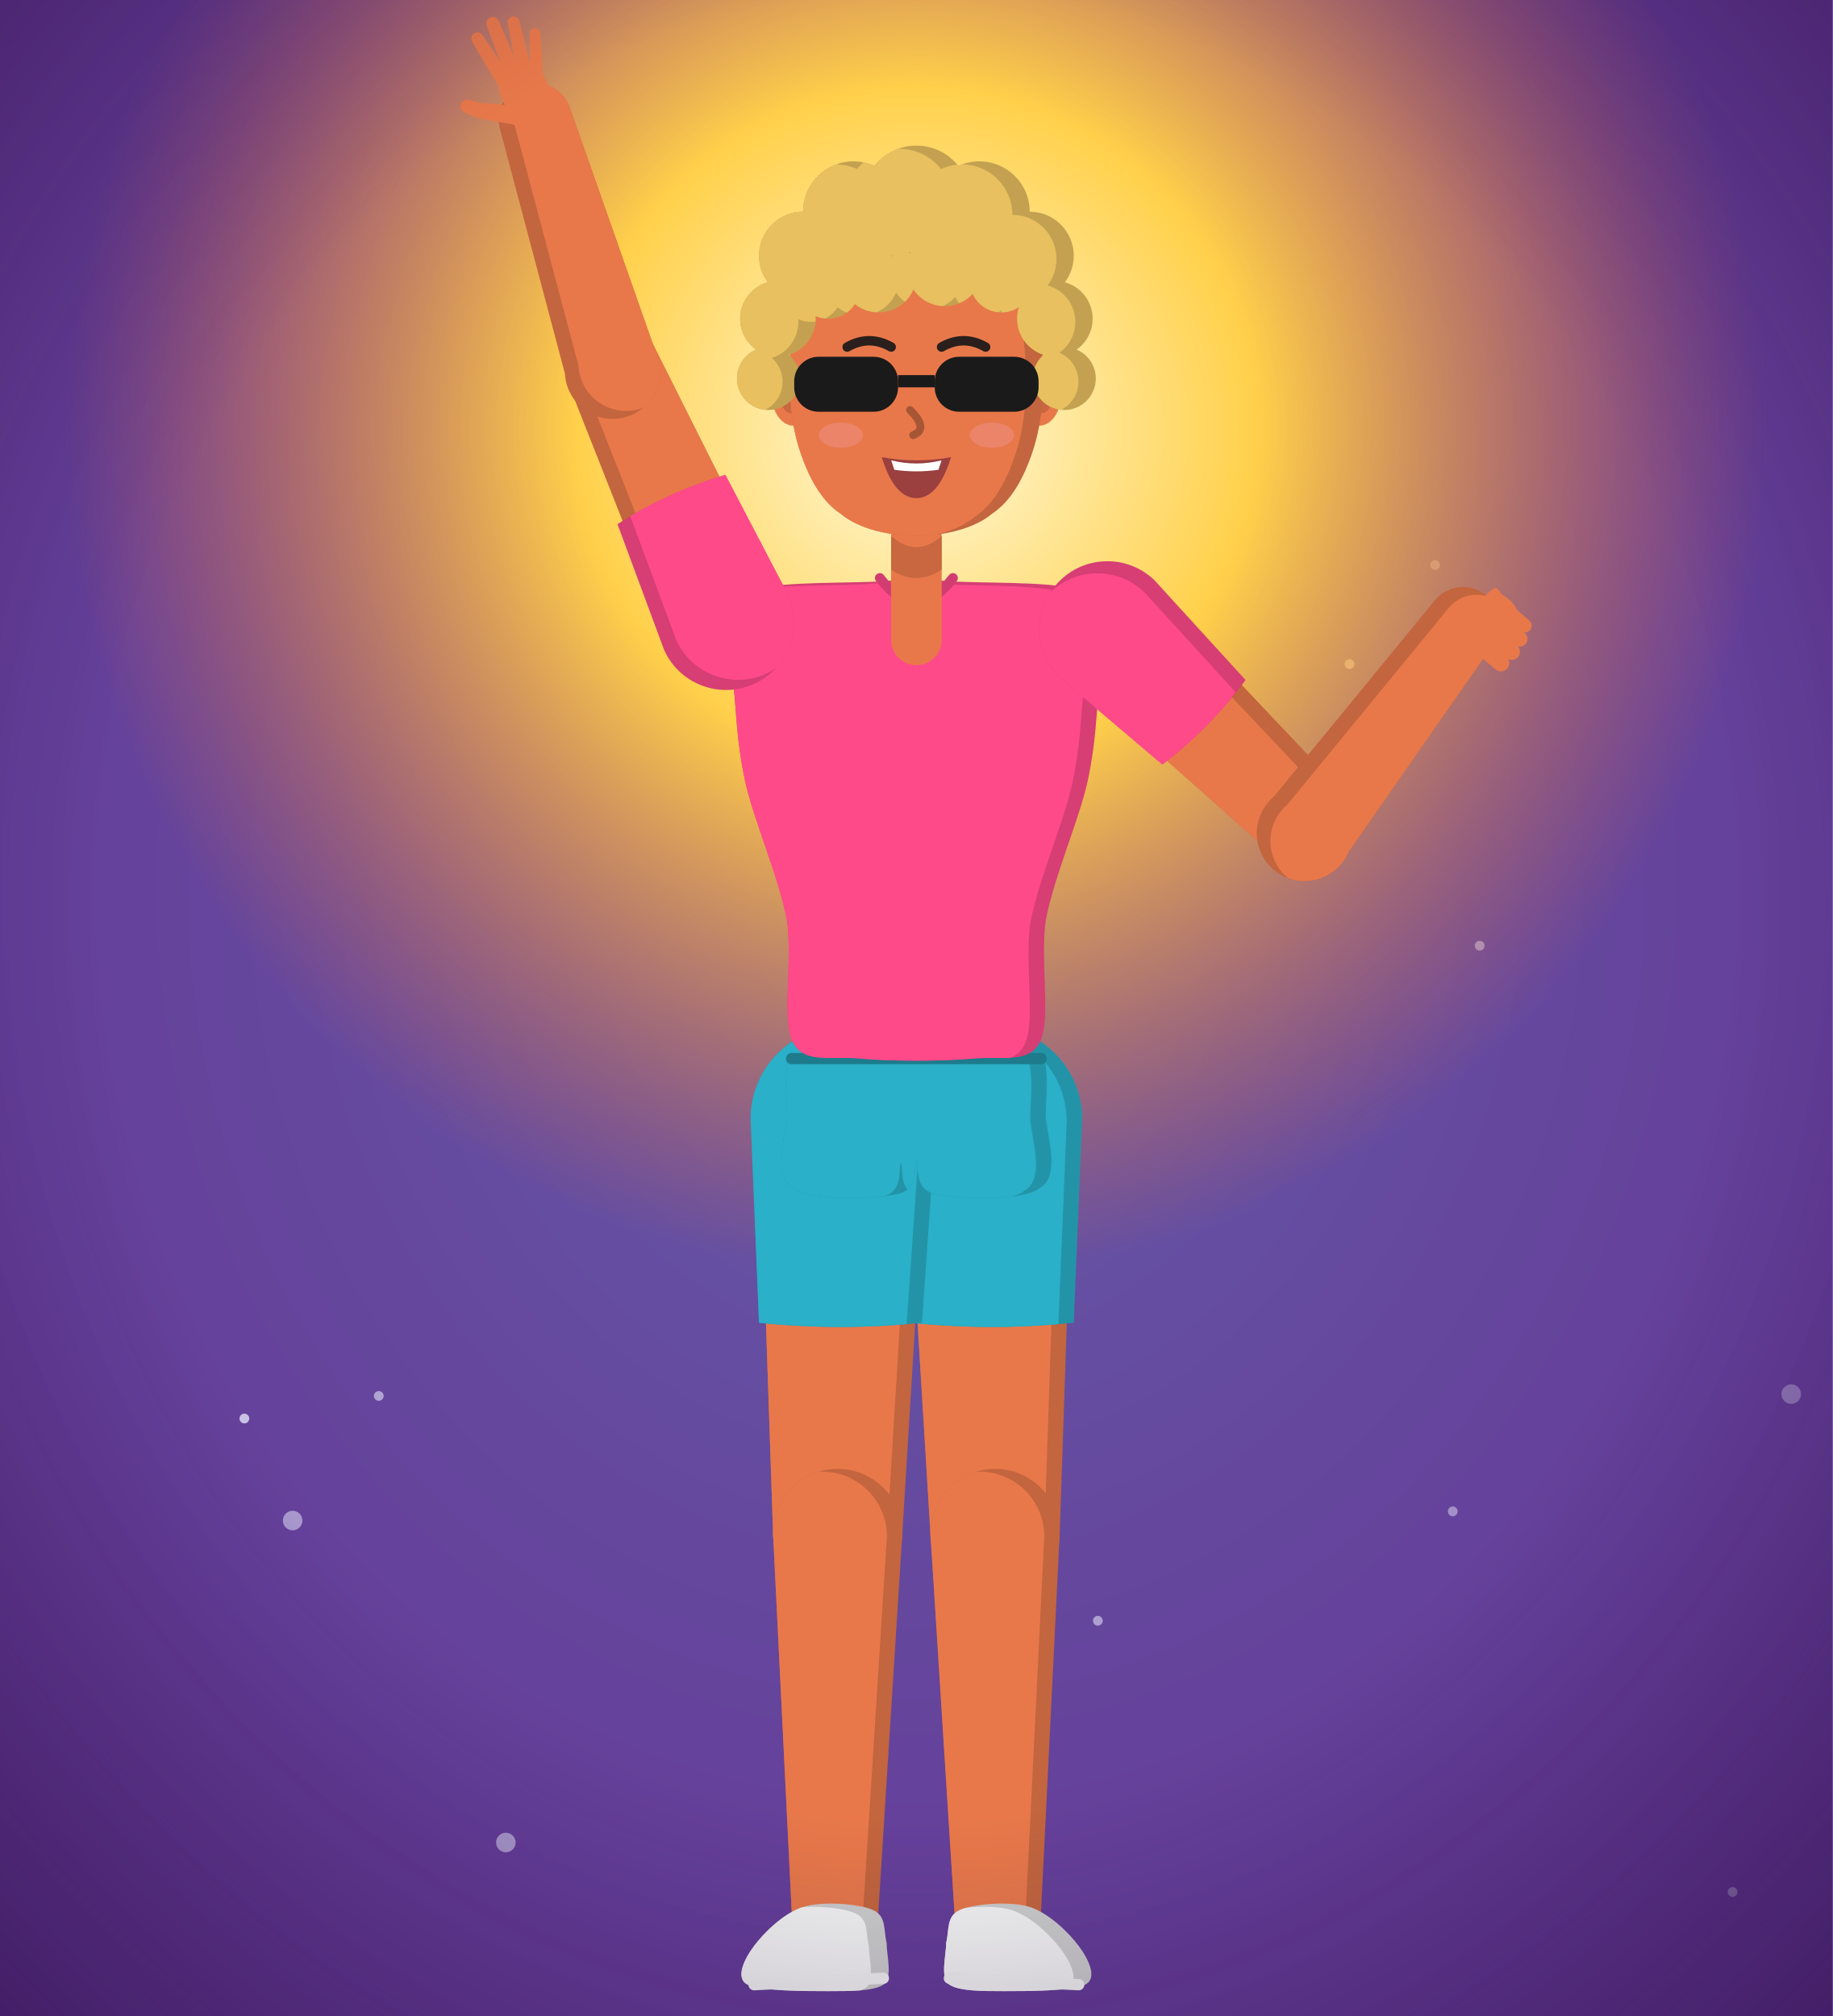
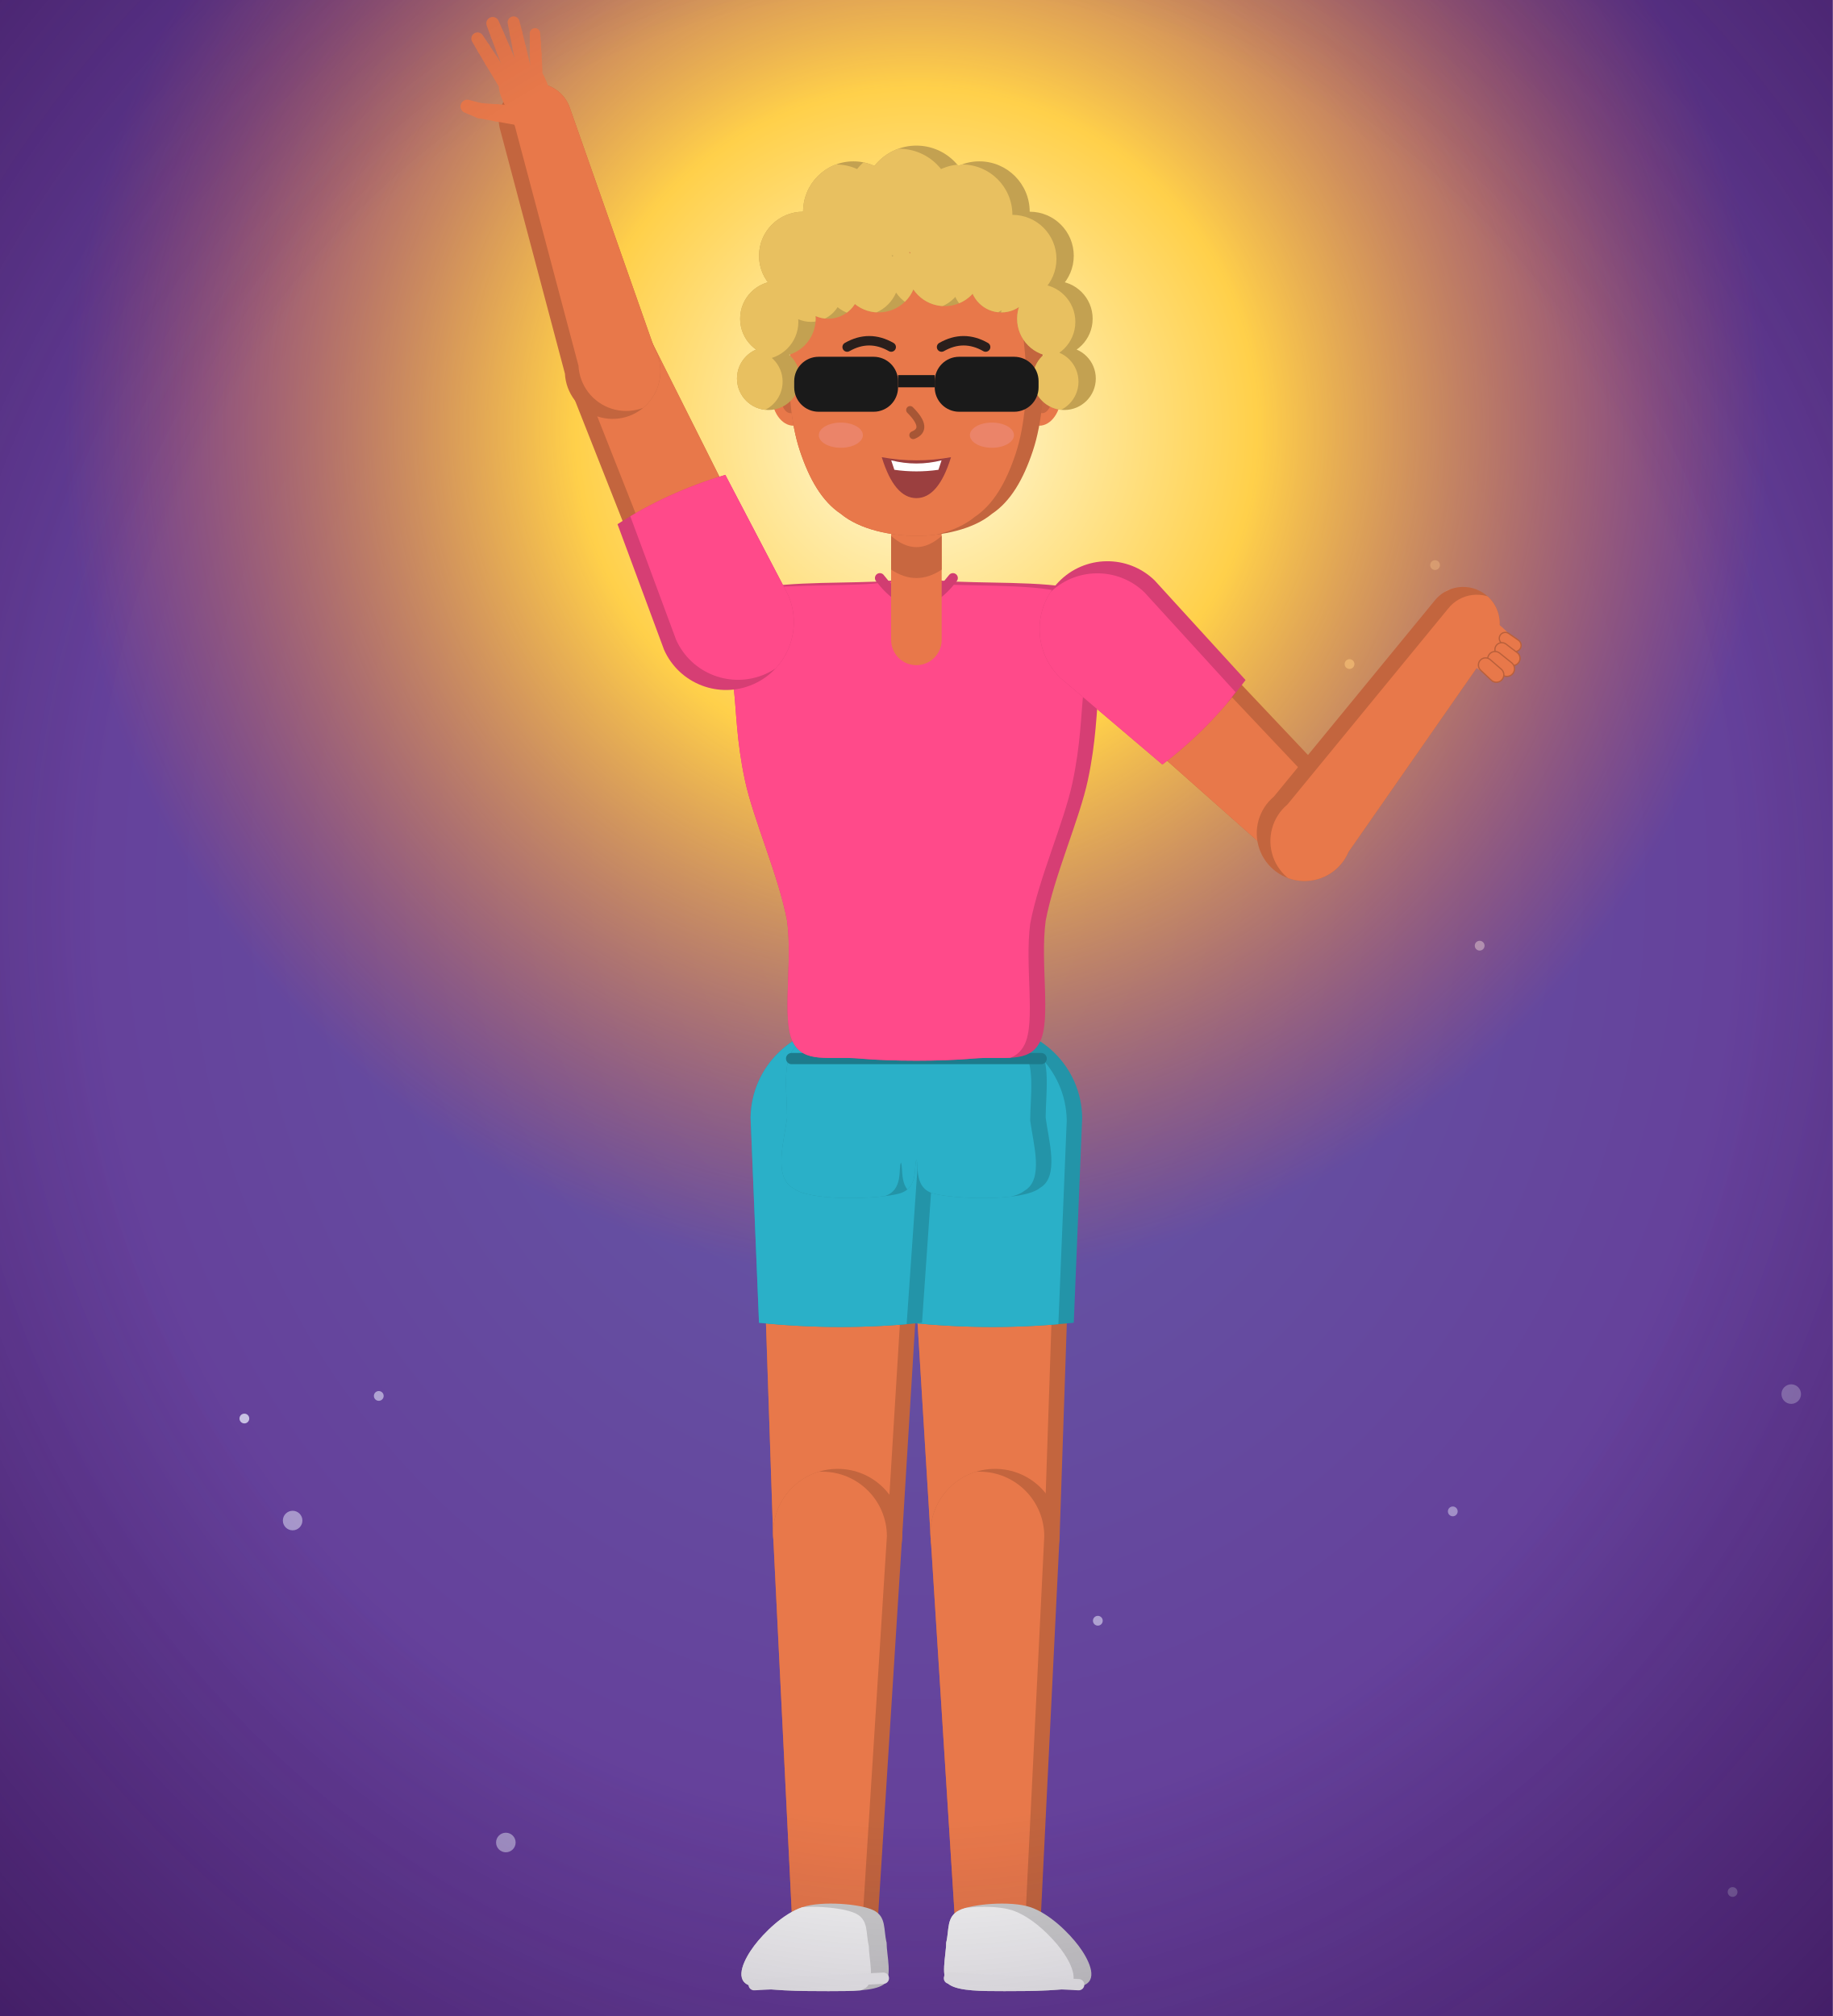
<svg xmlns="http://www.w3.org/2000/svg" viewBox="0 0 300 330" width="300" height="330">
  <defs>
    <radialGradient id="col_lava_lamp_evangelists-bg" cx="50%" cy="44%" r="80%">
      <stop offset="0%" stop-color="#655ca8" stop-opacity="1" />
      <stop offset="100%" stop-color="#652d91" stop-opacity="1" />
    </radialGradient>
    <radialGradient id="col_lava_lamp_evangelists-vg" cx="50%" cy="45%" r="75%">
      <stop offset="60%" stop-color="#1a0a30" stop-opacity="0" />
      <stop offset="100%" stop-color="#1a0a30" stop-opacity="0.45" />
    </radialGradient>
    <radialGradient id="sl-s" cx="50%" cy="50%" r="50%">
      <stop offset="0%" stop-color="#fffbe0" stop-opacity="1" />
      <stop offset="40%" stop-color="#ffd04a" stop-opacity="1" />
      <stop offset="100%" stop-color="#ff6a2a" stop-opacity="0" />
    </radialGradient>
  </defs>
  <rect width="300" height="330" fill="url(#col_lava_lamp_evangelists-bg)" />
  <circle cx="40.0" cy="232.2" r="0.8" fill="#eef2ff" opacity="0.72" />
  <circle cx="242.2" cy="154.8" r="0.8" fill="#eef2ff" opacity="0.44" />
  <circle cx="220.9" cy="108.7" r="0.8" fill="#eef2ff" opacity="0.59" />
  <circle cx="283.6" cy="309.7" r="0.8" fill="#eef2ff" opacity="0.32" />
  <circle cx="293.2" cy="228.2" r="1.6" fill="#eef2ff" opacity="0.32" />
  <circle cx="234.9" cy="92.5" r="0.8" fill="#eef2ff" opacity="0.36" />
  <circle cx="82.8" cy="301.6" r="1.6" fill="#eef2ff" opacity="0.50" />
  <circle cx="166.5" cy="69.5" r="1.6" fill="#eef2ff" opacity="0.74" />
  <circle cx="237.8" cy="247.4" r="0.8" fill="#eef2ff" opacity="0.44" />
  <circle cx="237.6" cy="98.1" r="1.6" fill="#eef2ff" opacity="0.62" />
  <circle cx="62.0" cy="228.5" r="0.8" fill="#eef2ff" opacity="0.54" />
  <circle cx="129.6" cy="133.5" r="0.8" fill="#eef2ff" opacity="0.68" />
  <circle cx="47.9" cy="248.9" r="1.6" fill="#eef2ff" opacity="0.49" />
  <circle cx="179.7" cy="265.3" r="0.8" fill="#eef2ff" opacity="0.53" />
  <circle cx="150" cy="70" r="140" fill="url(#sl-s)" />
  <g id="sl">
    <g data-part="hairBack" transform="translate(150,87.72) rotate(0) scale(46) translate(0,1.92)">
      <g transform="translate(0,-1.92) scale(1.12) translate(0,1.92)" />
    </g>
    <g data-part="thighL" transform="translate(161.96,182.48) rotate(0) scale(46) translate(-0.26,-0.14)">
      <clipPath id="sl-thighLc0">
        <path d="M-0.04,0.16L0.05,1.63A0.23,0.23 0 0 0 0.51,1.63L0.56,0.15A0.3,0.3 0 1 0 -0.04,0.16Z" />
      </clipPath>
      <path d="M-0.04,0.16L0.05,1.63A0.23,0.23 0 0 0 0.51,1.63L0.56,0.15A0.3,0.3 0 1 0 -0.04,0.16Z" fill="#c3653e" />
      <g clip-path="url(#sl-thighLc0)">
        <path d="M-0.04,0.16L0.05,1.63A0.23,0.23 0 0 0 0.51,1.63L0.56,0.15A0.3,0.3 0 1 0 -0.04,0.16Z" fill="#e8784a" transform="translate(-0.055,0.01)" />
      </g>
      <clipPath id="sl-thighLc1">
        <path d="M-0.07,0.16L-0.02,0.88Q0.27,0.91 0.56,0.88L0.59,0.15A0.33,0.33 0 1 0 -0.07,0.16Z" />
      </clipPath>
      <path d="M-0.07,0.16L-0.02,0.88Q0.27,0.91 0.56,0.88L0.59,0.15A0.33,0.33 0 1 0 -0.07,0.16Z" fill="#2394a8" />
      <g clip-path="url(#sl-thighLc1)">
        <path d="M-0.07,0.16L-0.02,0.88Q0.27,0.91 0.56,0.88L0.59,0.15A0.33,0.33 0 1 0 -0.07,0.16Z" fill="#2ab0c8" transform="translate(-0.055,0.01)" />
      </g>
    </g>
    <g data-part="thighR" transform="translate(138.04,182.48) rotate(0) scale(46) translate(0.26,-0.14)">
      <clipPath id="sl-thighRc0">
        <path d="M-0.56,0.15L-0.51,1.63A0.23,0.23 0 0 0 -0.05,1.63L0.04,0.16A0.3,0.3 0 1 0 -0.56,0.15Z" />
      </clipPath>
      <path d="M-0.56,0.15L-0.51,1.63A0.23,0.23 0 0 0 -0.05,1.63L0.04,0.16A0.3,0.3 0 1 0 -0.56,0.15Z" fill="#c3653e" />
      <g clip-path="url(#sl-thighRc0)">
        <path d="M-0.56,0.15L-0.51,1.63A0.23,0.23 0 0 0 -0.05,1.63L0.04,0.16A0.3,0.3 0 1 0 -0.56,0.15Z" fill="#e8784a" transform="translate(-0.055,0.01)" />
      </g>
      <clipPath id="sl-thighRc1">
        <path d="M-0.59,0.15L-0.56,0.88Q-0.27,0.91 0.02,0.88L0.07,0.16A0.33,0.33 0 1 0 -0.59,0.15Z" />
      </clipPath>
      <path d="M-0.59,0.15L-0.56,0.88Q-0.27,0.91 0.02,0.88L0.07,0.16A0.33,0.33 0 1 0 -0.59,0.15Z" fill="#2394a8" />
      <g clip-path="url(#sl-thighRc1)">
        <path d="M-0.59,0.15L-0.56,0.88Q-0.27,0.91 0.02,0.88L0.07,0.16A0.33,0.33 0 1 0 -0.59,0.15Z" fill="#2ab0c8" transform="translate(-0.055,0.01)" />
      </g>
    </g>
    <g data-part="shinL" transform="translate(162.88,250.56) rotate(0) scale(46) translate(-0.28,-1.62)">
      <clipPath id="sl-shinLc0">
        <path d="M0.05,1.63L0.14,3.05A0.15,0.15 0 0 0 0.44,3.05L0.51,1.63A0.23,0.23 0 1 0 0.05,1.63Z" />
      </clipPath>
      <path d="M0.05,1.63L0.14,3.05A0.15,0.15 0 0 0 0.44,3.05L0.51,1.63A0.23,0.23 0 1 0 0.05,1.63Z" fill="#c3653e" />
      <g clip-path="url(#sl-shinLc0)">
        <path d="M0.05,1.63L0.14,3.05A0.15,0.15 0 0 0 0.44,3.05L0.51,1.63A0.23,0.23 0 1 0 0.05,1.63Z" fill="#e8784a" transform="translate(-0.055,0.01)" />
      </g>
    </g>
    <g data-part="shinR" transform="translate(137.12,250.56) rotate(0) scale(46) translate(0.28,-1.62)">
      <clipPath id="sl-shinRc0">
        <path d="M-0.51,1.63L-0.44,3.05A0.15,0.15 0 0 0 -0.14,3.05L-0.05,1.63A0.23,0.23 0 1 0 -0.51,1.63Z" />
      </clipPath>
      <path d="M-0.51,1.63L-0.44,3.05A0.15,0.15 0 0 0 -0.14,3.05L-0.05,1.63A0.23,0.23 0 1 0 -0.51,1.63Z" fill="#c3653e" />
      <g clip-path="url(#sl-shinRc0)">
        <path d="M-0.51,1.63L-0.44,3.05A0.15,0.15 0 0 0 -0.14,3.05L-0.05,1.63A0.23,0.23 0 1 0 -0.51,1.63Z" fill="#e8784a" transform="translate(-0.055,0.01)" />
      </g>
    </g>
    <g data-part="footL" transform="translate(163.34,315.88) rotate(0) scale(46) translate(-0.29,-3.04)">
      <g transform="translate(0.29,3.04) scale(1.15) translate(-0.29,-3.04)">
        <clipPath id="sl-footLc0">
          <path d="M0.17,2.98C0.21,2.96 0.33,2.95 0.39,2.97C0.45,2.99 0.51,3.05 0.54,3.09C0.57,3.13 0.6,3.19 0.56,3.21C0.52,3.23 0.38,3.23 0.31,3.23C0.24,3.23 0.17,3.23 0.14,3.21C0.11,3.19 0.13,3.12 0.13,3.08C0.14,3.04 0.13,3 0.17,2.98Z" />
        </clipPath>
        <path d="M0.17,2.98C0.21,2.96 0.33,2.95 0.39,2.97C0.45,2.99 0.51,3.05 0.54,3.09C0.57,3.13 0.6,3.19 0.56,3.21C0.52,3.23 0.38,3.23 0.31,3.23C0.24,3.23 0.17,3.23 0.14,3.21C0.11,3.19 0.13,3.12 0.13,3.08C0.14,3.04 0.13,3 0.17,2.98Z" fill="#cdcdcd" />
        <g clip-path="url(#sl-footLc0)">
          <path d="M0.17,2.98C0.21,2.96 0.33,2.95 0.39,2.97C0.45,2.99 0.51,3.05 0.54,3.09C0.57,3.13 0.6,3.19 0.56,3.21C0.52,3.23 0.38,3.23 0.31,3.23C0.24,3.23 0.17,3.23 0.14,3.21C0.11,3.19 0.13,3.12 0.13,3.08C0.14,3.04 0.13,3 0.17,2.98Z" fill="#f4f4f4" transform="translate(-0.055,0.01)" />
        </g>
        <path d="M0.14,3.19L0.54,3.21" fill="none" stroke="#f2f2f2" stroke-width="0.035" stroke-linecap="round" />
      </g>
    </g>
    <g data-part="footR" transform="translate(136.66,315.88) rotate(0) scale(46) translate(0.29,-3.04)">
      <g transform="translate(-0.29,3.04) scale(1.15) translate(0.29,-3.04)">
        <clipPath id="sl-footRc0">
          <path d="M-0.17,2.98C-0.21,2.96 -0.33,2.95 -0.39,2.97C-0.45,2.99 -0.51,3.05 -0.54,3.09C-0.57,3.13 -0.6,3.19 -0.56,3.21C-0.52,3.23 -0.38,3.23 -0.31,3.23C-0.24,3.23 -0.17,3.23 -0.14,3.21C-0.11,3.19 -0.13,3.12 -0.13,3.08C-0.14,3.04 -0.13,3 -0.17,2.98Z" />
        </clipPath>
        <path d="M-0.17,2.98C-0.21,2.96 -0.33,2.95 -0.39,2.97C-0.45,2.99 -0.51,3.05 -0.54,3.09C-0.57,3.13 -0.6,3.19 -0.56,3.21C-0.52,3.23 -0.38,3.23 -0.31,3.23C-0.24,3.23 -0.17,3.23 -0.14,3.21C-0.11,3.19 -0.13,3.12 -0.13,3.08C-0.14,3.04 -0.13,3 -0.17,2.98Z" fill="#cdcdcd" />
        <g clip-path="url(#sl-footRc0)">
          <path d="M-0.17,2.98C-0.21,2.96 -0.33,2.95 -0.39,2.97C-0.45,2.99 -0.51,3.05 -0.54,3.09C-0.57,3.13 -0.6,3.19 -0.56,3.21C-0.52,3.23 -0.38,3.23 -0.31,3.23C-0.24,3.23 -0.17,3.23 -0.14,3.21C-0.11,3.19 -0.13,3.12 -0.13,3.08C-0.14,3.04 -0.13,3 -0.17,2.98Z" fill="#f4f4f4" transform="translate(-0.055,0.01)" />
        </g>
        <path d="M-0.14,3.19L-0.54,3.21" fill="none" stroke="#f2f2f2" stroke-width="0.035" stroke-linecap="round" />
      </g>
    </g>
    <g data-part="pelvis" transform="translate(150,176.04) rotate(0) scale(46) translate(0,0)">
      <clipPath id="sl-pelvisc0">
        <path d="M0.2,-0.12C0.31,-0.12 0.39,-0.15 0.43,-0.1C0.48,-0.06 0.46,0.07 0.46,0.15C0.47,0.23 0.51,0.36 0.44,0.4C0.38,0.45 0.13,0.44 0.06,0.42C-0.01,0.4 0.01,0.32 0,0.3C-0.01,0.28 0.01,0.28 0,0.3C-0.01,0.32 0.01,0.4 -0.06,0.42C-0.13,0.44 -0.38,0.45 -0.44,0.4C-0.51,0.36 -0.47,0.23 -0.46,0.15C-0.46,0.07 -0.48,-0.06 -0.43,-0.1C-0.39,-0.15 -0.31,-0.12 -0.2,-0.12C-0.09,-0.12 0.09,-0.12 0.2,-0.12Z" />
      </clipPath>
      <path d="M0.2,-0.12C0.31,-0.12 0.39,-0.15 0.43,-0.1C0.48,-0.06 0.46,0.07 0.46,0.15C0.47,0.23 0.51,0.36 0.44,0.4C0.38,0.45 0.13,0.44 0.06,0.42C-0.01,0.4 0.01,0.32 0,0.3C-0.01,0.28 0.01,0.28 0,0.3C-0.01,0.32 0.01,0.4 -0.06,0.42C-0.13,0.44 -0.38,0.45 -0.44,0.4C-0.51,0.36 -0.47,0.23 -0.46,0.15C-0.46,0.07 -0.48,-0.06 -0.43,-0.1C-0.39,-0.15 -0.31,-0.12 -0.2,-0.12C-0.09,-0.12 0.09,-0.12 0.2,-0.12Z" fill="#2394a8" />
      <g clip-path="url(#sl-pelvisc0)">
        <path d="M0.2,-0.12C0.31,-0.12 0.39,-0.15 0.43,-0.1C0.48,-0.06 0.46,0.07 0.46,0.15C0.47,0.23 0.51,0.36 0.44,0.4C0.38,0.45 0.13,0.44 0.06,0.42C-0.01,0.4 0.01,0.32 0,0.3C-0.01,0.28 0.01,0.28 0,0.3C-0.01,0.32 0.01,0.4 -0.06,0.42C-0.13,0.44 -0.38,0.45 -0.44,0.4C-0.51,0.36 -0.47,0.23 -0.46,0.15C-0.46,0.07 -0.48,-0.06 -0.43,-0.1C-0.39,-0.15 -0.31,-0.12 -0.2,-0.12C-0.09,-0.12 0.09,-0.12 0.2,-0.12Z" fill="#2ab0c8" transform="translate(-0.055,0.01)" />
      </g>
      <path d="M-0.444,-0.06L0.444,-0.06" fill="none" stroke="#1d7b8c" stroke-width="0.04" stroke-linecap="round" />
    </g>
    <g data-part="torso" transform="translate(150,176.04) rotate(0) scale(46) translate(0,0)">
      <clipPath id="sl-torsoc0">
        <path d="M0.1,-1.76C0.21,-1.75 0.47,-1.76 0.57,-1.73C0.67,-1.7 0.68,-1.66 0.69,-1.6C0.7,-1.54 0.66,-1.47 0.65,-1.38C0.64,-1.29 0.64,-1.19 0.61,-1.05C0.58,-0.91 0.49,-0.71 0.46,-0.55C0.44,-0.4 0.48,-0.2 0.44,-0.12C0.4,-0.04 0.31,-0.07 0.2,-0.06C0.09,-0.05 -0.09,-0.05 -0.2,-0.06C-0.31,-0.07 -0.4,-0.04 -0.44,-0.12C-0.48,-0.2 -0.44,-0.4 -0.46,-0.55C-0.49,-0.71 -0.58,-0.91 -0.61,-1.05C-0.64,-1.19 -0.64,-1.29 -0.65,-1.38C-0.66,-1.47 -0.7,-1.54 -0.69,-1.6C-0.68,-1.66 -0.67,-1.7 -0.57,-1.73C-0.47,-1.76 -0.21,-1.75 -0.1,-1.76C0.01,-1.77 -0.01,-1.77 0.1,-1.76Z" />
      </clipPath>
      <path d="M0.1,-1.76C0.21,-1.75 0.47,-1.76 0.57,-1.73C0.67,-1.7 0.68,-1.66 0.69,-1.6C0.7,-1.54 0.66,-1.47 0.65,-1.38C0.64,-1.29 0.64,-1.19 0.61,-1.05C0.58,-0.91 0.49,-0.71 0.46,-0.55C0.44,-0.4 0.48,-0.2 0.44,-0.12C0.4,-0.04 0.31,-0.07 0.2,-0.06C0.09,-0.05 -0.09,-0.05 -0.2,-0.06C-0.31,-0.07 -0.4,-0.04 -0.44,-0.12C-0.48,-0.2 -0.44,-0.4 -0.46,-0.55C-0.49,-0.71 -0.58,-0.91 -0.61,-1.05C-0.64,-1.19 -0.64,-1.29 -0.65,-1.38C-0.66,-1.47 -0.7,-1.54 -0.69,-1.6C-0.68,-1.66 -0.67,-1.7 -0.57,-1.73C-0.47,-1.76 -0.21,-1.75 -0.1,-1.76C0.01,-1.77 -0.01,-1.77 0.1,-1.76Z" fill="#d63e74" />
      <g clip-path="url(#sl-torsoc0)">
        <path d="M0.1,-1.76C0.21,-1.75 0.47,-1.76 0.57,-1.73C0.67,-1.7 0.68,-1.66 0.69,-1.6C0.7,-1.54 0.66,-1.47 0.65,-1.38C0.64,-1.29 0.64,-1.19 0.61,-1.05C0.58,-0.91 0.49,-0.71 0.46,-0.55C0.44,-0.4 0.48,-0.2 0.44,-0.12C0.4,-0.04 0.31,-0.07 0.2,-0.06C0.09,-0.05 -0.09,-0.05 -0.2,-0.06C-0.31,-0.07 -0.4,-0.04 -0.44,-0.12C-0.48,-0.2 -0.44,-0.4 -0.46,-0.55C-0.49,-0.71 -0.58,-0.91 -0.61,-1.05C-0.64,-1.19 -0.64,-1.29 -0.65,-1.38C-0.66,-1.47 -0.7,-1.54 -0.69,-1.6C-0.68,-1.66 -0.67,-1.7 -0.57,-1.73C-0.47,-1.76 -0.21,-1.75 -0.1,-1.76C0.01,-1.77 -0.01,-1.77 0.1,-1.76Z" fill="#ff4a8a" transform="translate(-0.055,0.01)" />
      </g>
      <path d="M-0.13,-1.77Q0,-1.6 0.13,-1.77" fill="none" stroke="#d13d71" stroke-width="0.035" stroke-linecap="round" />
    </g>
    <g data-part="neck" transform="translate(150,96) rotate(0) scale(46) translate(0,1.74)">
      <path d="M0.09,-1.55L0.09,-1.92A0.09,0.09 0 1 0 -0.09,-1.92L-0.09,-1.55A0.09,0.09 0 0 0 0.09,-1.55Z" fill="#e8784a" />
      <path d="M-0.09,-1.92Q0,-1.84 0.09,-1.92L0.09,-1.8Q0,-1.74 -0.09,-1.8Z" fill="#c86740" />
    </g>
    <g data-part="upperL" transform="translate(180.82,102.44) rotate(-40) scale(46) translate(-0.67,1.6)">
      <clipPath id="sl-upperLc0">
        <path d="M0.46,-1.57L0.61,-0.56A0.17,0.17 0 0 0 0.94,-0.59L0.88,-1.61A0.21,0.21 0 1 0 0.46,-1.57Z" />
      </clipPath>
      <path d="M0.46,-1.57L0.61,-0.56A0.17,0.17 0 0 0 0.94,-0.59L0.88,-1.61A0.21,0.21 0 1 0 0.46,-1.57Z" fill="#c3653e" />
      <g clip-path="url(#sl-upperLc0)">
        <path d="M0.46,-1.57L0.61,-0.56A0.17,0.17 0 0 0 0.94,-0.59L0.88,-1.61A0.21,0.21 0 1 0 0.46,-1.57Z" fill="#e8784a" transform="translate(-0.055,0.01)" />
      </g>
      <clipPath id="sl-upperLc1">
        <path d="M0.43,-1.56L0.51,-1.09Q0.72,-1.08 0.93,-1.13L0.91,-1.61A0.24,0.24 0 1 0 0.43,-1.56Z" />
      </clipPath>
      <path d="M0.43,-1.56L0.51,-1.09Q0.72,-1.08 0.93,-1.13L0.91,-1.61A0.24,0.24 0 1 0 0.43,-1.56Z" fill="#d63e74" />
      <g clip-path="url(#sl-upperLc1)">
        <path d="M0.43,-1.56L0.51,-1.09Q0.72,-1.08 0.93,-1.13L0.91,-1.61A0.24,0.24 0 1 0 0.43,-1.56Z" fill="#ff4a8a" transform="translate(-0.055,0.01)" />
      </g>
    </g>
    <g data-part="upperR" transform="translate(119.18,102.44) rotate(150) scale(46) translate(0.67,1.6)">
      <clipPath id="sl-upperRc0">
        <path d="M-0.88,-1.61L-0.94,-0.59A0.17,0.17 0 0 0 -0.61,-0.56L-0.46,-1.57A0.21,0.21 0 1 0 -0.88,-1.61Z" />
      </clipPath>
      <path d="M-0.88,-1.61L-0.94,-0.59A0.17,0.17 0 0 0 -0.61,-0.56L-0.46,-1.57A0.21,0.21 0 1 0 -0.88,-1.61Z" fill="#c3653e" />
      <g clip-path="url(#sl-upperRc0)">
        <path d="M-0.88,-1.61L-0.94,-0.59A0.17,0.17 0 0 0 -0.61,-0.56L-0.46,-1.57A0.21,0.21 0 1 0 -0.88,-1.61Z" fill="#e8784a" transform="translate(-0.055,0.01)" />
      </g>
      <clipPath id="sl-upperRc1">
        <path d="M-0.91,-1.61L-0.93,-1.13Q-0.72,-1.08 -0.51,-1.09L-0.43,-1.56A0.24,0.24 0 1 0 -0.91,-1.61Z" />
      </clipPath>
      <path d="M-0.91,-1.61L-0.93,-1.13Q-0.72,-1.08 -0.51,-1.09L-0.43,-1.56A0.24,0.24 0 1 0 -0.91,-1.61Z" fill="#d63e74" />
      <g clip-path="url(#sl-upperRc1)">
        <path d="M-0.91,-1.61L-0.93,-1.13Q-0.72,-1.08 -0.51,-1.09L-0.43,-1.56A0.24,0.24 0 1 0 -0.91,-1.61Z" fill="#ff4a8a" transform="translate(-0.055,0.01)" />
      </g>
    </g>
    <g data-part="foreL" transform="translate(214.5,135.43) rotate(-140) scale(46) translate(-0.77,0.58)">
      <clipPath id="sl-foreLc0">
        <path d="M0.61,-0.56L0.69,0.33A0.13,0.13 0 0 0 0.95,0.32L0.94,-0.58A0.17,0.17 0 1 0 0.61,-0.56Z" />
      </clipPath>
      <path d="M0.61,-0.56L0.69,0.33A0.13,0.13 0 0 0 0.95,0.32L0.94,-0.58A0.17,0.17 0 1 0 0.61,-0.56Z" fill="#c3653e" />
      <g clip-path="url(#sl-foreLc0)">
        <path d="M0.61,-0.56L0.69,0.33A0.13,0.13 0 0 0 0.95,0.32L0.94,-0.58A0.17,0.17 0 1 0 0.61,-0.56Z" fill="#e8784a" transform="translate(-0.055,0.01)" />
      </g>
    </g>
    <g data-part="foreR" transform="translate(99.7,59.51) rotate(160) scale(46) translate(0.77,0.58)">
      <clipPath id="sl-foreRc0">
        <path d="M-0.94,-0.58L-0.95,0.32A0.13,0.13 0 0 0 -0.69,0.33L-0.61,-0.56A0.17,0.17 0 1 0 -0.94,-0.58Z" />
      </clipPath>
      <path d="M-0.94,-0.58L-0.95,0.32A0.13,0.13 0 0 0 -0.69,0.33L-0.61,-0.56A0.17,0.17 0 1 0 -0.94,-0.58Z" fill="#c3653e" />
      <g clip-path="url(#sl-foreRc0)">
        <path d="M-0.94,-0.58L-0.95,0.32A0.13,0.13 0 0 0 -0.69,0.33L-0.61,-0.56A0.17,0.17 0 1 0 -0.94,-0.58Z" fill="#e8784a" transform="translate(-0.055,0.01)" />
      </g>
    </g>
    <g data-part="handL" transform="translate(239.35,102.23) rotate(-140) scale(46) translate(-0.82,-0.32)">
      <g transform="translate(0.82,0.32) scale(-0.98,0.98)">
        <g transform="scale(0.0042)">
-           <path d="M0,-13C2.67,-22 11,-16 16,-16C21,-16 27.17,-16.67 30,-13C32.83,-9.33 32.67,-1.17 33,6C33.33,13.17 33.17,24.17 32,30C30.83,35.83 29.67,39 26,41C22.33,43 14.33,42.5 10,42C5.67,41.5 1.67,47.17 -0,38C-1.67,28.83 -2.67,-4 0,-13Z" fill="#e8784a" />
-           <path d="M24,3.2L47,3.2A7.2,7.2 0 1 0 47,-11.2L24,-11.2A7.2,7.2 0 0 0 24,3.2Z" fill="#e8784a" />
-           <path d="M24,16.5L48,16.5A7,7 0 1 0 48,2.5L24,2.5A7,7 0 0 0 24,16.5Z" fill="#e8784a" />
-           <path d="M23,29.2L46,29.2A6.7,6.7 0 1 0 46,15.8L23,15.8A6.7,6.7 0 0 0 23,29.2Z" fill="#e8784a" />
-           <path d="M22,40L42,40A6,6 0 1 0 42,28L22,28A6,6 0 0 0 22,40Z" fill="#e8784a" />
-           <path d="M25.59,-7.52L26.59,-27.57A8.6,8.6 0 0 0 9.5,-29.28L6.51,-9.43A9.6,9.6 0 1 0 25.59,-7.52Z" fill="#e8784a" />
-           <path d="M26.56,-27.15L27.76,-39.23A7.8,7.8 0 0 0 12.41,-41.79L9.63,-29.97A8.6,8.6 0 1 0 26.56,-27.15Z" fill="#e8784a" />
-           <path d="M27.8,-39.81L28,-47.83A7,7 0 0 0 14.17,-49.55L12.39,-41.73A7.8,7.8 0 1 0 27.8,-39.81Z" fill="#e8784a" />
+           <path d="M-0,15.5C-3,9.67 -2,-9.25 0,-15C2,-20.75 7,-18 12,-19C17,-20 25.17,-21 30,-21C34.83,-21 38.17,-20.5 41,-19C43.83,-17.5 45.5,-14.67 47,-12C48.5,-9.33 49.67,-6 50,-3C50.33,0 49.83,3.17 49,6C48.17,8.83 47,11.75 45,14C43,16.25 41.5,18.5 37,19.5C32.5,20.5 24.17,20.67 18,20C11.83,19.33 3,21.33 -0,15.5Z" fill="#e8784a" />
+           <path d="M39.85,20.3L46.15,20.47A5.03,5.03 0 0 0 46.85,10.44L40.59,9.73A5.3,5.3 0 1 0 39.85,20.3Z" fill="#e8784a" />
+           <path d="M46.5,10.41L36.52,9.98A4.77,4.77 0 0 0 35.85,19.49L45.8,20.45A5.03,5.03 0 1 0 46.5,10.41Z" fill="#e8784a" />
+           <path d="M37.83,10.22L35.19,9.33A4.5,4.5 0 0 0 31.54,17.53L33.97,18.9A4.77,4.77 0 1 0 37.83,10.22Z" fill="#e8784a" />
+           <path d="M44.06,11.6L52.46,11.51A5.79,5.79 0 0 0 52.76,-0.06L44.38,-0.59A6.1,6.1 0 1 0 44.06,11.6Z" fill="#e8784a" />
+           <path d="M52.41,-0.08L40.06,-0.09A5.49,5.49 0 0 0 39.77,10.88L52.1,11.51A5.79,5.79 0 1 0 52.41,-0.08Z" fill="#e8784a" />
+           <path d="M41.61,0.13L38.27,-0.86A5.18,5.18 0 0 0 34.48,8.75L37.6,10.31A5.49,5.49 0 1 0 41.61,0.13Z" fill="#e8784a" />
+           <path d="M45.23,2L54.46,1.67A6.17,6.17 0 0 0 54.46,-10.67L45.23,-11A6.5,6.5 0 1 0 45.23,2Z" fill="#e8784a" />
+           <path d="M54.09,-10.67L40.8,-10.35A5.85,5.85 0 0 0 40.8,1.35L54.09,1.67A6.17,6.17 0 1 0 54.09,-10.67Z" fill="#e8784a" />
+           <path d="M42.47,-10.15L38.77,-11.15A5.52,5.52 0 0 0 35,-0.8L38.48,0.81A5.85,5.85 0 1 0 42.47,-10.15Z" fill="#e8784a" />
+           <path d="M42.46,-7.72L50.83,-8.32A5.98,5.98 0 0 0 50.41,-20.28L42.02,-20.3A6.3,6.3 0 1 0 42.46,-7.72Z" fill="#e8784a" />
+           <path d="M50.03,-20.27L37.71,-19.52A5.67,5.67 0 0 0 38.11,-8.19L50.45,-8.31A5.98,5.98 0 1 0 50.03,-20.27Z" fill="#e8784a" />
+           <path d="M39.31,-19.39L35.91,-20.16A5.35,5.35 0 0 0 32.62,-10.02L35.82,-8.65A5.67,5.67 0 1 0 39.31,-19.39Z" fill="#e8784a" />
+           <path d="M17.58,-11.53L16.31,-32.26A7.4,7.4 0 0 0 1.53,-32.21L0.41,-11.46A8.6,8.6 0 1 0 17.58,-11.53Z" fill="#e8784a" />
+           <path d="M16.29,-31.13L17.62,-45.58A6.6,6.6 0 0 0 4.59,-47.51L1.67,-33.3A7.4,7.4 0 1 0 16.29,-31.13Z" fill="#e8784a" />
+           <path d="M17.41,-44.4L20.49,-55.35A5.8,5.8 0 0 0 9.6,-59.25L5.01,-48.85A6.6,6.6 0 1 0 17.41,-44.4Z" fill="#e8784a" />
+         </g>
+         <g transform="scale(0.0042)">
+           <path d="M46.55,10.04L36.56,9.55A5.19,5.19 0 0 0 35.84,19.91L45.79,20.82A5.41,5.41 0 1 0 46.55,10.04Z" fill="#e8784a" stroke="#ba603b" stroke-width="1.1" />
+         </g>
+         <g transform="scale(0.0042)">
+           <path d="M52.44,-0.5L40.09,-0.58A5.98,5.98 0 0 0 39.78,11.37L52.11,11.94A6.22,6.22 0 1 0 52.44,-0.5Z" fill="#e8784a" stroke="#ba603b" stroke-width="1.1" />
+         </g>
+         <g transform="scale(0.0042)">
+           <path d="M54.11,-11.13L40.82,-10.87A6.37,6.37 0 0 0 40.82,1.87L54.11,2.13A6.63,6.63 0 1 0 54.11,-11.13Z" fill="#e8784a" stroke="#ba603b" stroke-width="1.1" />
+         </g>
+         <g transform="scale(0.0042)">
+           <path d="M50.04,-20.71L37.71,-20.03A6.17,6.17 0 0 0 38.14,-7.69L50.49,-7.87A6.43,6.43 0 1 0 50.04,-20.71Z" fill="#e8784a" stroke="#ba603b" stroke-width="1.1" />
        </g>
      </g>
    </g>
    <g data-part="handR" transform="translate(87.71,19.82) rotate(160) scale(46) translate(0.82,-0.32)">
      <g transform="translate(-0.82,0.32) scale(0.98,0.98)">
        <g transform="scale(0.0042)">
          <path d="M-15.5,0C-9.67,-3 9.25,-2 15,0C20.75,2 18,7 19,12C20,17 21,25.17 21,30C21,34.83 20.5,38.17 19,41C17.5,43.83 14.67,45.5 12,47C9.33,48.5 6,49.67 3,50C0,50.33 -3.17,49.83 -6,49C-8.83,48.17 -11.75,47 -14,45C-16.25,43 -18.5,41.5 -19.5,37C-20.5,32.5 -20.67,24.17 -20,18C-19.33,11.83 -21.33,3 -15.5,0Z" fill="#e8784a" />
          <path d="M-20.07,38.45L-24.45,52.79A5.03,5.03 0 0 0 -14.87,55.91L-9.99,41.73A5.3,5.3 0 1 0 -20.07,38.45Z" fill="#e8784a" />
          <path d="M-24.46,52.84L-27.3,62.42A4.77,4.77 0 0 0 -18.23,65.37L-14.89,55.95A5.03,5.03 0 1 0 -24.46,52.84Z" fill="#e8784a" />
          <path d="M-27.31,62.45L-29.53,70.14A4.5,4.5 0 0 0 -20.96,72.92L-18.24,65.4A4.77,4.77 0 1 0 -27.31,62.45Z" fill="#e8784a" />
          <path d="M-11.56,43.3L-13.87,63.16A5.79,5.79 0 0 0 -2.38,64.67L0.53,44.89A6.1,6.1 0 1 0 -11.56,43.3Z" fill="#e8784a" />
          <path d="M-13.87,63.21L-15.27,76.13A5.49,5.49 0 0 0 -4.38,77.56L-2.38,64.72A5.79,5.79 0 1 0 -13.87,63.21Z" fill="#e8784a" />
          <path d="M-15.27,76.17L-16.27,86.11A5.18,5.18 0 0 0 -6,87.47L-4.39,77.6A5.49,5.49 0 1 0 -15.27,76.17Z" fill="#e8784a" />
          <path d="M-1.99,45.32L-0.9,67.29A6.17,6.17 0 0 0 11.44,66.86L11,44.87A6.5,6.5 0 1 0 -1.99,45.32Z" fill="#e8784a" />
          <path d="M-0.9,67.35L-0.08,81.32A5.85,5.85 0 0 0 11.61,80.91L11.44,66.91A6.17,6.17 0 1 0 -0.9,67.35Z" fill="#e8784a" />
          <path d="M-0.08,81.35L0.63,92.33A5.52,5.52 0 0 0 11.67,91.94L11.61,80.95A5.85,5.85 0 1 0 -0.08,81.35Z" fill="#e8784a" />
          <path d="M7.86,43.41L12.32,62.9A5.98,5.98 0 0 0 24.03,60.41L20.18,40.79A6.3,6.3 0 1 0 7.86,43.41Z" fill="#e8784a" />
          <path d="M12.34,62.95L15.35,75.59A5.67,5.67 0 0 0 26.43,73.23L24.04,60.46A5.98,5.98 0 1 0 12.34,62.95Z" fill="#e8784a" />
          <path d="M15.35,75.63L17.74,85.34A5.35,5.35 0 0 0 28.21,83.11L26.44,73.28A5.67,5.67 0 1 0 15.35,75.63Z" fill="#e8784a" />
          <path d="M7.57,16.89L26.63,25.16A7.4,7.4 0 0 0 33.29,11.97L15.31,1.56A8.6,8.6 0 1 0 7.57,16.89Z" fill="#e8784a" />
          <path d="M26.53,25.12L39.76,31.09A6.6,6.6 0 0 0 45.83,19.39L33.34,12.01A7.4,7.4 0 1 0 26.53,25.12Z" fill="#e8784a" />
          <path d="M38.72,30.5L48.07,36.98A5.8,5.8 0 0 0 55.31,27.95L46.96,20.23A6.6,6.6 0 1 0 38.72,30.5Z" fill="#e8784a" />
        </g>
      </g>
    </g>
    <g data-part="head" transform="translate(150,87.72) rotate(0) scale(46) translate(0,1.92)">
      <g transform="translate(0,-1.92) scale(1.12) translate(0,1.92)">
        <path d="M0.32,-2.37a0.07,0.1 0 1 0 0.14,0a0.07,0.1 0 1 0 -0.14,0ZM-0.46,-2.37a0.07,0.1 0 1 0 0.14,0a0.07,0.1 0 1 0 -0.14,0Z" fill="#e8784a" />
        <path d="M0.37,-2.36a0.03,0.05 0 1 0 0.06,0a0.03,0.05 0 1 0 -0.06,0ZM-0.43,-2.36a0.03,0.05 0 1 0 0.06,0a0.03,0.05 0 1 0 -0.06,0Z" fill="#c86740" />
        <clipPath id="sl-headc2">
          <path d="M0,-2.89C0.1,-2.89 0.23,-2.89 0.3,-2.83C0.37,-2.77 0.39,-2.62 0.4,-2.51C0.41,-2.4 0.4,-2.28 0.37,-2.19C0.34,-2.1 0.3,-2.03 0.24,-1.99C0.18,-1.94 0.08,-1.92 0,-1.92C-0.08,-1.92 -0.18,-1.94 -0.24,-1.99C-0.3,-2.03 -0.34,-2.1 -0.37,-2.19C-0.4,-2.28 -0.41,-2.4 -0.4,-2.51C-0.39,-2.62 -0.37,-2.77 -0.3,-2.83C-0.23,-2.89 -0.1,-2.89 0,-2.89Z" />
        </clipPath>
        <path d="M0,-2.89C0.1,-2.89 0.23,-2.89 0.3,-2.83C0.37,-2.77 0.39,-2.62 0.4,-2.51C0.41,-2.4 0.4,-2.28 0.37,-2.19C0.34,-2.1 0.3,-2.03 0.24,-1.99C0.18,-1.94 0.08,-1.92 0,-1.92C-0.08,-1.92 -0.18,-1.94 -0.24,-1.99C-0.3,-2.03 -0.34,-2.1 -0.37,-2.19C-0.4,-2.28 -0.41,-2.4 -0.4,-2.51C-0.39,-2.62 -0.37,-2.77 -0.3,-2.83C-0.23,-2.89 -0.1,-2.89 0,-2.89Z" fill="#c3653e" />
        <g clip-path="url(#sl-headc2)">
          <path d="M0,-2.89C0.1,-2.89 0.23,-2.89 0.3,-2.83C0.37,-2.77 0.39,-2.62 0.4,-2.51C0.41,-2.4 0.4,-2.28 0.37,-2.19C0.34,-2.1 0.3,-2.03 0.24,-1.99C0.18,-1.94 0.08,-1.92 0,-1.92C-0.08,-1.92 -0.18,-1.94 -0.24,-1.99C-0.3,-2.03 -0.34,-2.1 -0.37,-2.19C-0.4,-2.28 -0.41,-2.4 -0.4,-2.51C-0.39,-2.62 -0.37,-2.77 -0.3,-2.83C-0.23,-2.89 -0.1,-2.89 0,-2.89Z" fill="#e8784a" transform="translate(-0.055,0.01)" />
        </g>
        <path d="M0.17,-2.24a0.07,0.04 0 1 0 0.14,0a0.07,0.04 0 1 0 -0.14,0ZM-0.31,-2.24a0.07,0.04 0 1 0 0.14,0a0.07,0.04 0 1 0 -0.14,0Z" fill="#ee8f88" opacity="0.5" />
        <path d="M-0.02,-2.32Q0.04,-2.26 -0.01,-2.24" fill="none" stroke="#a75635" stroke-width="0.025" stroke-linecap="round" />
        <path d="M-0.2,-2.35Q-0.15,-2.41 -0.1,-2.35" fill="none" stroke="#2a1f1c" stroke-width="0.035" stroke-linecap="round" />
        <path d="M0.2,-2.35Q0.15,-2.41 0.1,-2.35" fill="none" stroke="#2a1f1c" stroke-width="0.035" stroke-linecap="round" />
        <path d="M-0.22,-2.52Q-0.15,-2.56 -0.08,-2.52" fill="none" stroke="#2a1f1c" stroke-width="0.03" stroke-linecap="round" />
        <path d="M0.22,-2.52Q0.15,-2.56 0.08,-2.52" fill="none" stroke="#2a1f1c" stroke-width="0.03" stroke-linecap="round" />
        <path d="M-0.11,-2.17Q0,-2.15 0.11,-2.17Q0.07,-2.04 0,-2.04Q-0.07,-2.04 -0.11,-2.17Z" fill="#9b3f3f" />
        <path d="M-0.08,-2.16Q0,-2.14 0.08,-2.16L0.07,-2.13Q0,-2.12 -0.07,-2.13Z" fill="#fff" />
        <clipPath id="sl-headc11">
          <path d="M-0.17,-2.99a0.17,0.17 0 1 0 0.34,0a0.17,0.17 0 1 0 -0.34,0ZM0.04,-2.95a0.16,0.16 0 1 0 0.32,0a0.16,0.16 0 1 0 -0.32,0ZM-0.36,-2.95a0.16,0.16 0 1 0 0.32,0a0.16,0.16 0 1 0 -0.32,0ZM0.22,-2.81a0.14,0.14 0 1 0 0.28,0a0.14,0.14 0 1 0 -0.28,0ZM-0.5,-2.81a0.14,0.14 0 1 0 0.28,0a0.14,0.14 0 1 0 -0.28,0ZM0.32,-2.61a0.12,0.12 0 1 0 0.24,0a0.12,0.12 0 1 0 -0.24,0ZM-0.56,-2.61a0.12,0.12 0 1 0 0.24,0a0.12,0.12 0 1 0 -0.24,0ZM-0.03,-2.77a0.12,0.12 0 1 0 0.24,0a0.12,0.12 0 1 0 -0.24,0ZM-0.24,-2.75a0.12,0.12 0 1 0 0.24,0a0.12,0.12 0 1 0 -0.24,0ZM0.17,-2.73a0.1,0.1 0 1 0 0.2,0a0.1,0.1 0 1 0 -0.2,0ZM-0.38,-2.71a0.1,0.1 0 1 0 0.2,0a0.1,0.1 0 1 0 -0.2,0ZM0.37,-2.42a0.1,0.1 0 1 0 0.2,0a0.1,0.1 0 1 0 -0.2,0ZM-0.57,-2.42a0.1,0.1 0 1 0 0.2,0a0.1,0.1 0 1 0 -0.2,0Z" />
        </clipPath>
        <path d="M-0.17,-2.99a0.17,0.17 0 1 0 0.34,0a0.17,0.17 0 1 0 -0.34,0ZM0.04,-2.95a0.16,0.16 0 1 0 0.32,0a0.16,0.16 0 1 0 -0.32,0ZM-0.36,-2.95a0.16,0.16 0 1 0 0.32,0a0.16,0.16 0 1 0 -0.32,0ZM0.22,-2.81a0.14,0.14 0 1 0 0.28,0a0.14,0.14 0 1 0 -0.28,0ZM-0.5,-2.81a0.14,0.14 0 1 0 0.28,0a0.14,0.14 0 1 0 -0.28,0ZM0.32,-2.61a0.12,0.12 0 1 0 0.24,0a0.12,0.12 0 1 0 -0.24,0ZM-0.56,-2.61a0.12,0.12 0 1 0 0.24,0a0.12,0.12 0 1 0 -0.24,0ZM-0.03,-2.77a0.12,0.12 0 1 0 0.24,0a0.12,0.12 0 1 0 -0.24,0ZM-0.24,-2.75a0.12,0.12 0 1 0 0.24,0a0.12,0.12 0 1 0 -0.24,0ZM0.17,-2.73a0.1,0.1 0 1 0 0.2,0a0.1,0.1 0 1 0 -0.2,0ZM-0.38,-2.71a0.1,0.1 0 1 0 0.2,0a0.1,0.1 0 1 0 -0.2,0ZM0.37,-2.42a0.1,0.1 0 1 0 0.2,0a0.1,0.1 0 1 0 -0.2,0ZM-0.57,-2.42a0.1,0.1 0 1 0 0.2,0a0.1,0.1 0 1 0 -0.2,0Z" fill="#c3a151" />
        <g clip-path="url(#sl-headc11)">
          <path d="M-0.17,-2.99a0.17,0.17 0 1 0 0.34,0a0.17,0.17 0 1 0 -0.34,0ZM0.04,-2.95a0.16,0.16 0 1 0 0.32,0a0.16,0.16 0 1 0 -0.32,0ZM-0.36,-2.95a0.16,0.16 0 1 0 0.32,0a0.16,0.16 0 1 0 -0.32,0ZM0.22,-2.81a0.14,0.14 0 1 0 0.28,0a0.14,0.14 0 1 0 -0.28,0ZM-0.5,-2.81a0.14,0.14 0 1 0 0.28,0a0.14,0.14 0 1 0 -0.28,0ZM0.32,-2.61a0.12,0.12 0 1 0 0.24,0a0.12,0.12 0 1 0 -0.24,0ZM-0.56,-2.61a0.12,0.12 0 1 0 0.24,0a0.12,0.12 0 1 0 -0.24,0ZM-0.03,-2.77a0.12,0.12 0 1 0 0.24,0a0.12,0.12 0 1 0 -0.24,0ZM-0.24,-2.75a0.12,0.12 0 1 0 0.24,0a0.12,0.12 0 1 0 -0.24,0ZM0.17,-2.73a0.1,0.1 0 1 0 0.2,0a0.1,0.1 0 1 0 -0.2,0ZM-0.38,-2.71a0.1,0.1 0 1 0 0.2,0a0.1,0.1 0 1 0 -0.2,0ZM0.37,-2.42a0.1,0.1 0 1 0 0.2,0a0.1,0.1 0 1 0 -0.2,0ZM-0.57,-2.42a0.1,0.1 0 1 0 0.2,0a0.1,0.1 0 1 0 -0.2,0Z" fill="#e8c060" transform="translate(-0.055,0.01)" />
        </g>
      </g>
    </g>
  </g>
  <g transform="translate(150,62.4)">
    <rect x="-20" y="-4" width="17" height="9" rx="4" fill="#1a1a1a" />
    <rect x="3" y="-4" width="17" height="9" rx="4" fill="#1a1a1a" />
    <path d="M-3,0 H3" stroke="#1a1a1a" stroke-width="2" />
  </g>
  <rect width="300" height="330" fill="url(#col_lava_lamp_evangelists-vg)" />
</svg>
